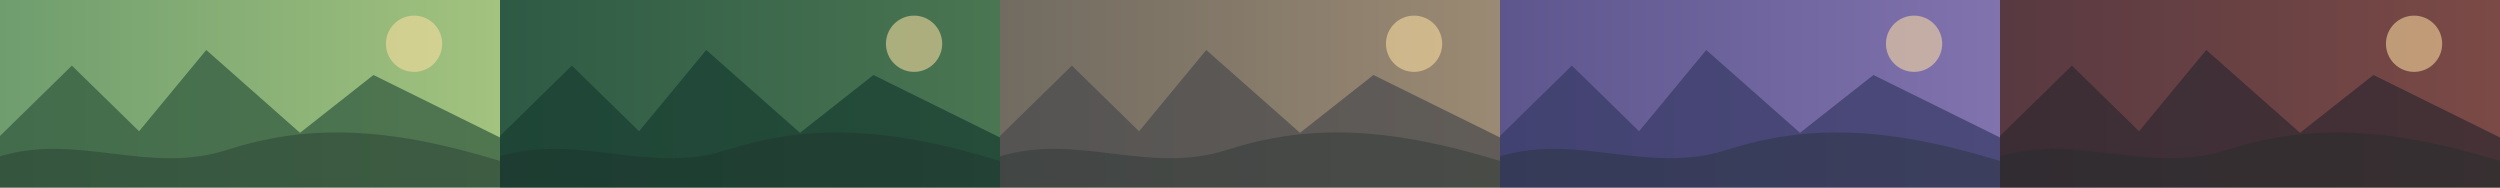
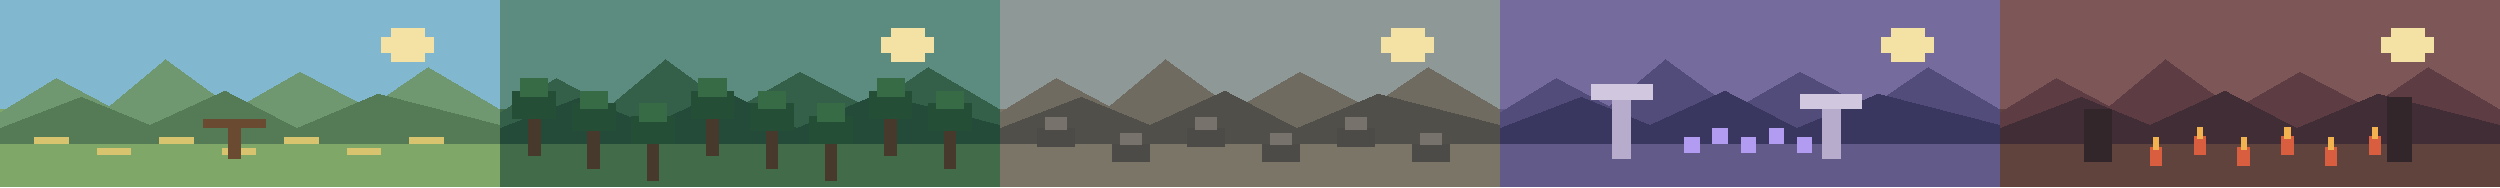
- <svg xmlns="http://www.w3.org/2000/svg" width="1600" height="120" viewBox="0 0 1600 120">
+ <svg xmlns="http://www.w3.org/2000/svg" width="1600" height="120" viewBox="0 0 1600 120" shape-rendering="crispEdges">
+   <rect width="1600" height="120" fill="none" />
  <g transform="translate(0 0)">
-     <defs>
-       <linearGradient id="g0" x1="0" x2="1">
-         <stop stop-color="#6f9d6e" />
-         <stop offset="1" stop-color="#a3c37f" />
-       </linearGradient>
-     </defs>
-     <rect width="320" height="120" fill="url(#g0)" />
-     <circle cx="265" cy="28" r="18" fill="#ffe0a2" opacity=".55" />
-     <path d="M0 87 L46 42 L89 84 L132 32 L192 85 L239 48 L320 88 L320 120 L0 120 Z" fill="#31593f" opacity=".72" />
-     <path d="M0 100 C50 85 95 112 145 96 S245 80 320 103 L320 120 L0 120 Z" fill="#1e2c28" opacity=".35" />
+     <rect width="320" height="120" fill="#82b8cf" />
+     <rect x="0" y="70" width="320" height="50" fill="#7fa868" />
+     <path d="M0 72 L36 50 L70 68 L106 38 L150 70 L192 46 L236 69 L274 43 L320 70 L320 84 L0 84 Z" fill="#6f9870" />
+     <path d="M0 82 L52 62 L96 80 L144 58 L190 82 L242 60 L320 80 L320 92 L0 92 Z" fill="#557b56" />
+     <rect x="250" y="18" width="22" height="22" fill="#f3e2a4" />
+     <rect x="244" y="24" width="34" height="10" fill="#f3e2a4" />
+     <rect x="22" y="88" width="22" height="4" fill="#d8c36f" />
+     <rect x="62" y="95" width="22" height="4" fill="#d8c36f" />
+     <rect x="102" y="88" width="22" height="4" fill="#d8c36f" />
+     <rect x="142" y="95" width="22" height="4" fill="#d8c36f" />
+     <rect x="182" y="88" width="22" height="4" fill="#d8c36f" />
+     <rect x="222" y="95" width="22" height="4" fill="#d8c36f" />
+     <rect x="262" y="88" width="22" height="4" fill="#d8c36f" />
+     <rect x="146" y="76" width="8" height="26" fill="#6a4b31" />
+     <rect x="130" y="76" width="40" height="6" fill="#6a4b31" />
  </g>
  <g transform="translate(320 0)">
-     <defs>
-       <linearGradient id="g1" x1="0" x2="1">
-         <stop stop-color="#2e5a45" />
-         <stop offset="1" stop-color="#4b7652" />
-       </linearGradient>
-     </defs>
-     <rect width="320" height="120" fill="url(#g1)" />
-     <circle cx="265" cy="28" r="18" fill="#ffe0a2" opacity=".55" />
-     <path d="M0 87 L46 42 L89 84 L132 32 L192 85 L239 48 L320 88 L320 120 L0 120 Z" fill="#183d31" opacity=".72" />
-     <path d="M0 100 C50 85 95 112 145 96 S245 80 320 103 L320 120 L0 120 Z" fill="#1e2c28" opacity=".35" />
+     <rect width="320" height="120" fill="#5c8b80" />
+     <rect x="0" y="70" width="320" height="50" fill="#426b49" />
+     <path d="M0 72 L36 50 L70 68 L106 38 L150 70 L192 46 L236 69 L274 43 L320 70 L320 84 L0 84 Z" fill="#345f49" />
+     <path d="M0 82 L52 62 L96 80 L144 58 L190 82 L242 60 L320 80 L320 92 L0 92 Z" fill="#244a39" />
+     <rect x="250" y="18" width="22" height="22" fill="#f3e2a4" />
+     <rect x="244" y="24" width="34" height="10" fill="#f3e2a4" />
+     <rect x="18" y="72" width="8" height="28" fill="#47392c" />
+     <rect x="8" y="58" width="28" height="18" fill="#244f36" />
+     <rect x="13" y="50" width="18" height="12" fill="#376b45" />
+     <rect x="56" y="80" width="8" height="28" fill="#47392c" />
+     <rect x="46" y="66" width="28" height="18" fill="#244f36" />
+     <rect x="51" y="58" width="18" height="12" fill="#376b45" />
+     <rect x="94" y="88" width="8" height="28" fill="#47392c" />
+     <rect x="84" y="74" width="28" height="18" fill="#244f36" />
+     <rect x="89" y="66" width="18" height="12" fill="#376b45" />
+     <rect x="132" y="72" width="8" height="28" fill="#47392c" />
+     <rect x="122" y="58" width="28" height="18" fill="#244f36" />
+     <rect x="127" y="50" width="18" height="12" fill="#376b45" />
+     <rect x="170" y="80" width="8" height="28" fill="#47392c" />
+     <rect x="160" y="66" width="28" height="18" fill="#244f36" />
+     <rect x="165" y="58" width="18" height="12" fill="#376b45" />
+     <rect x="208" y="88" width="8" height="28" fill="#47392c" />
+     <rect x="198" y="74" width="28" height="18" fill="#244f36" />
+     <rect x="203" y="66" width="18" height="12" fill="#376b45" />
+     <rect x="246" y="72" width="8" height="28" fill="#47392c" />
+     <rect x="236" y="58" width="28" height="18" fill="#244f36" />
+     <rect x="241" y="50" width="18" height="12" fill="#376b45" />
+     <rect x="284" y="80" width="8" height="28" fill="#47392c" />
+     <rect x="274" y="66" width="28" height="18" fill="#244f36" />
+     <rect x="279" y="58" width="18" height="12" fill="#376b45" />
  </g>
  <g transform="translate(640 0)">
-     <defs>
-       <linearGradient id="g2" x1="0" x2="1">
-         <stop stop-color="#716b61" />
-         <stop offset="1" stop-color="#9b8a73" />
-       </linearGradient>
-     </defs>
-     <rect width="320" height="120" fill="url(#g2)" />
-     <circle cx="265" cy="28" r="18" fill="#ffe0a2" opacity=".55" />
-     <path d="M0 87 L46 42 L89 84 L132 32 L192 85 L239 48 L320 88 L320 120 L0 120 Z" fill="#4b4b4d" opacity=".72" />
-     <path d="M0 100 C50 85 95 112 145 96 S245 80 320 103 L320 120 L0 120 Z" fill="#1e2c28" opacity=".35" />
+     <rect width="320" height="120" fill="#8e9997" />
+     <rect x="0" y="70" width="320" height="50" fill="#7b7568" />
+     <path d="M0 72 L36 50 L70 68 L106 38 L150 70 L192 46 L236 69 L274 43 L320 70 L320 84 L0 84 Z" fill="#6f6b61" />
+     <path d="M0 82 L52 62 L96 80 L144 58 L190 82 L242 60 L320 80 L320 92 L0 92 Z" fill="#514f4a" />
+     <rect x="250" y="18" width="22" height="22" fill="#f3e2a4" />
+     <rect x="244" y="24" width="34" height="10" fill="#f3e2a4" />
+     <rect x="24" y="82" width="24" height="12" fill="#4d4b48" />
+     <rect x="29" y="75" width="14" height="8" fill="#77736c" />
+     <rect x="72" y="92" width="24" height="12" fill="#4d4b48" />
+     <rect x="77" y="85" width="14" height="8" fill="#77736c" />
+     <rect x="120" y="82" width="24" height="12" fill="#4d4b48" />
+     <rect x="125" y="75" width="14" height="8" fill="#77736c" />
+     <rect x="168" y="92" width="24" height="12" fill="#4d4b48" />
+     <rect x="173" y="85" width="14" height="8" fill="#77736c" />
+     <rect x="216" y="82" width="24" height="12" fill="#4d4b48" />
+     <rect x="221" y="75" width="14" height="8" fill="#77736c" />
+     <rect x="264" y="92" width="24" height="12" fill="#4d4b48" />
+     <rect x="269" y="85" width="14" height="8" fill="#77736c" />
  </g>
  <g transform="translate(960 0)">
-     <defs>
-       <linearGradient id="g3" x1="0" x2="1">
-         <stop stop-color="#5d568d" />
-         <stop offset="1" stop-color="#8173ae" />
-       </linearGradient>
-     </defs>
-     <rect width="320" height="120" fill="url(#g3)" />
-     <circle cx="265" cy="28" r="18" fill="#ffe0a2" opacity=".55" />
-     <path d="M0 87 L46 42 L89 84 L132 32 L192 85 L239 48 L320 88 L320 120 L0 120 Z" fill="#383a67" opacity=".72" />
-     <path d="M0 100 C50 85 95 112 145 96 S245 80 320 103 L320 120 L0 120 Z" fill="#1e2c28" opacity=".35" />
+     <rect width="320" height="120" fill="#756b9c" />
+     <rect x="0" y="70" width="320" height="50" fill="#625a88" />
+     <path d="M0 72 L36 50 L70 68 L106 38 L150 70 L192 46 L236 69 L274 43 L320 70 L320 84 L0 84 Z" fill="#524c7a" />
+     <path d="M0 82 L52 62 L96 80 L144 58 L190 82 L242 60 L320 80 L320 92 L0 92 Z" fill="#39375f" />
+     <rect x="250" y="18" width="22" height="22" fill="#f3e2a4" />
+     <rect x="244" y="24" width="34" height="10" fill="#f3e2a4" />
+     <rect x="72" y="58" width="12" height="44" fill="#b7accb" />
+     <rect x="58" y="54" width="40" height="10" fill="#d1c8df" />
+     <rect x="206" y="64" width="12" height="38" fill="#b7accb" />
+     <rect x="192" y="60" width="40" height="10" fill="#d1c8df" />
+     <rect x="118" y="88" width="10" height="10" fill="#b19cf1" />
+     <rect x="136" y="82" width="10" height="10" fill="#b19cf1" />
+     <rect x="154" y="88" width="10" height="10" fill="#b19cf1" />
+     <rect x="172" y="82" width="10" height="10" fill="#b19cf1" />
+     <rect x="190" y="88" width="10" height="10" fill="#b19cf1" />
  </g>
  <g transform="translate(1280 0)">
-     <defs>
-       <linearGradient id="g4" x1="0" x2="1">
-         <stop stop-color="#583941" />
-         <stop offset="1" stop-color="#7b4a46" />
-       </linearGradient>
-     </defs>
-     <rect width="320" height="120" fill="url(#g4)" />
-     <circle cx="265" cy="28" r="18" fill="#ffe0a2" opacity=".55" />
-     <path d="M0 87 L46 42 L89 84 L132 32 L192 85 L239 48 L320 88 L320 120 L0 120 Z" fill="#302830" opacity=".72" />
-     <path d="M0 100 C50 85 95 112 145 96 S245 80 320 103 L320 120 L0 120 Z" fill="#1e2c28" opacity=".35" />
+     <rect width="320" height="120" fill="#7d5757" />
+     <rect x="0" y="70" width="320" height="50" fill="#60433d" />
+     <path d="M0 72 L36 50 L70 68 L106 38 L150 70 L192 46 L236 69 L274 43 L320 70 L320 84 L0 84 Z" fill="#5d3c43" />
+     <path d="M0 82 L52 62 L96 80 L144 58 L190 82 L242 60 L320 80 L320 92 L0 92 Z" fill="#402d35" />
+     <rect x="250" y="18" width="22" height="22" fill="#f3e2a4" />
+     <rect x="244" y="24" width="34" height="10" fill="#f3e2a4" />
+     <rect x="54" y="70" width="18" height="34" fill="#32262a" />
+     <rect x="248" y="62" width="16" height="42" fill="#32262a" />
+     <rect x="96" y="94" width="8" height="12" fill="#d85e3f" />
+     <rect x="98" y="88" width="4" height="8" fill="#f2b24f" />
+     <rect x="124" y="87" width="8" height="12" fill="#d85e3f" />
+     <rect x="126" y="81" width="4" height="8" fill="#f2b24f" />
+     <rect x="152" y="94" width="8" height="12" fill="#d85e3f" />
+     <rect x="154" y="88" width="4" height="8" fill="#f2b24f" />
+     <rect x="180" y="87" width="8" height="12" fill="#d85e3f" />
+     <rect x="182" y="81" width="4" height="8" fill="#f2b24f" />
+     <rect x="208" y="94" width="8" height="12" fill="#d85e3f" />
+     <rect x="210" y="88" width="4" height="8" fill="#f2b24f" />
+     <rect x="236" y="87" width="8" height="12" fill="#d85e3f" />
+     <rect x="238" y="81" width="4" height="8" fill="#f2b24f" />
  </g>
</svg>
